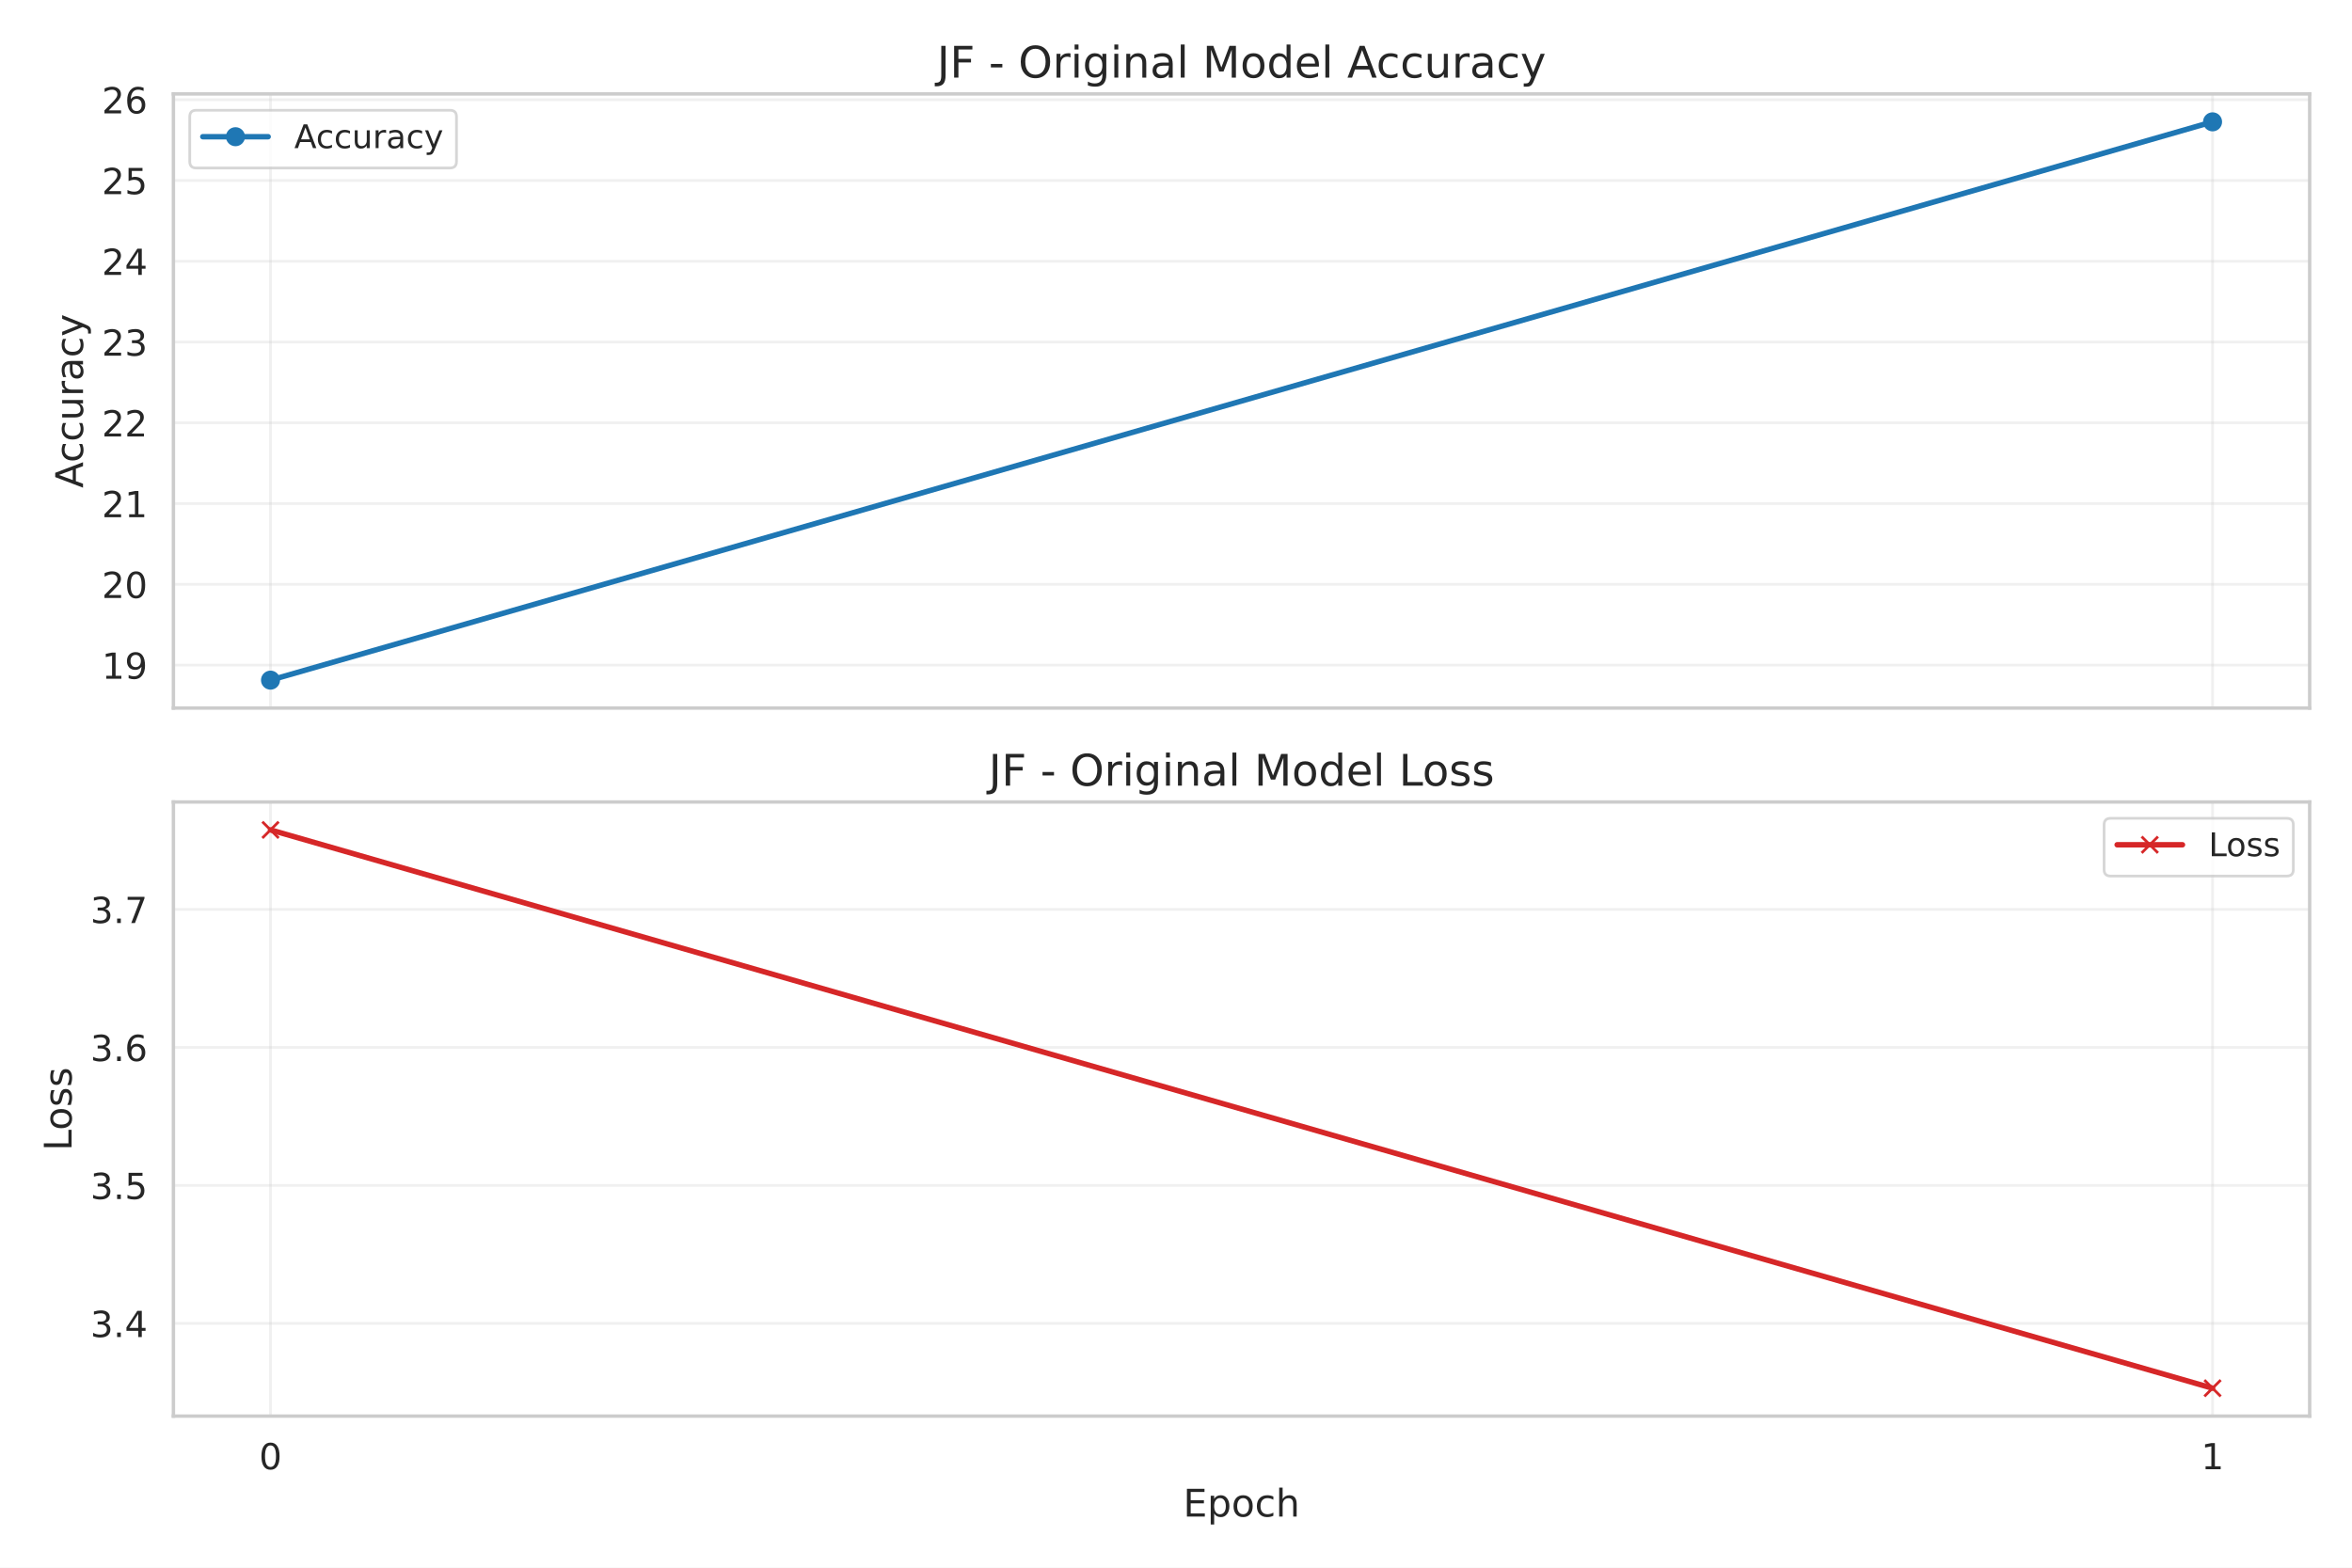
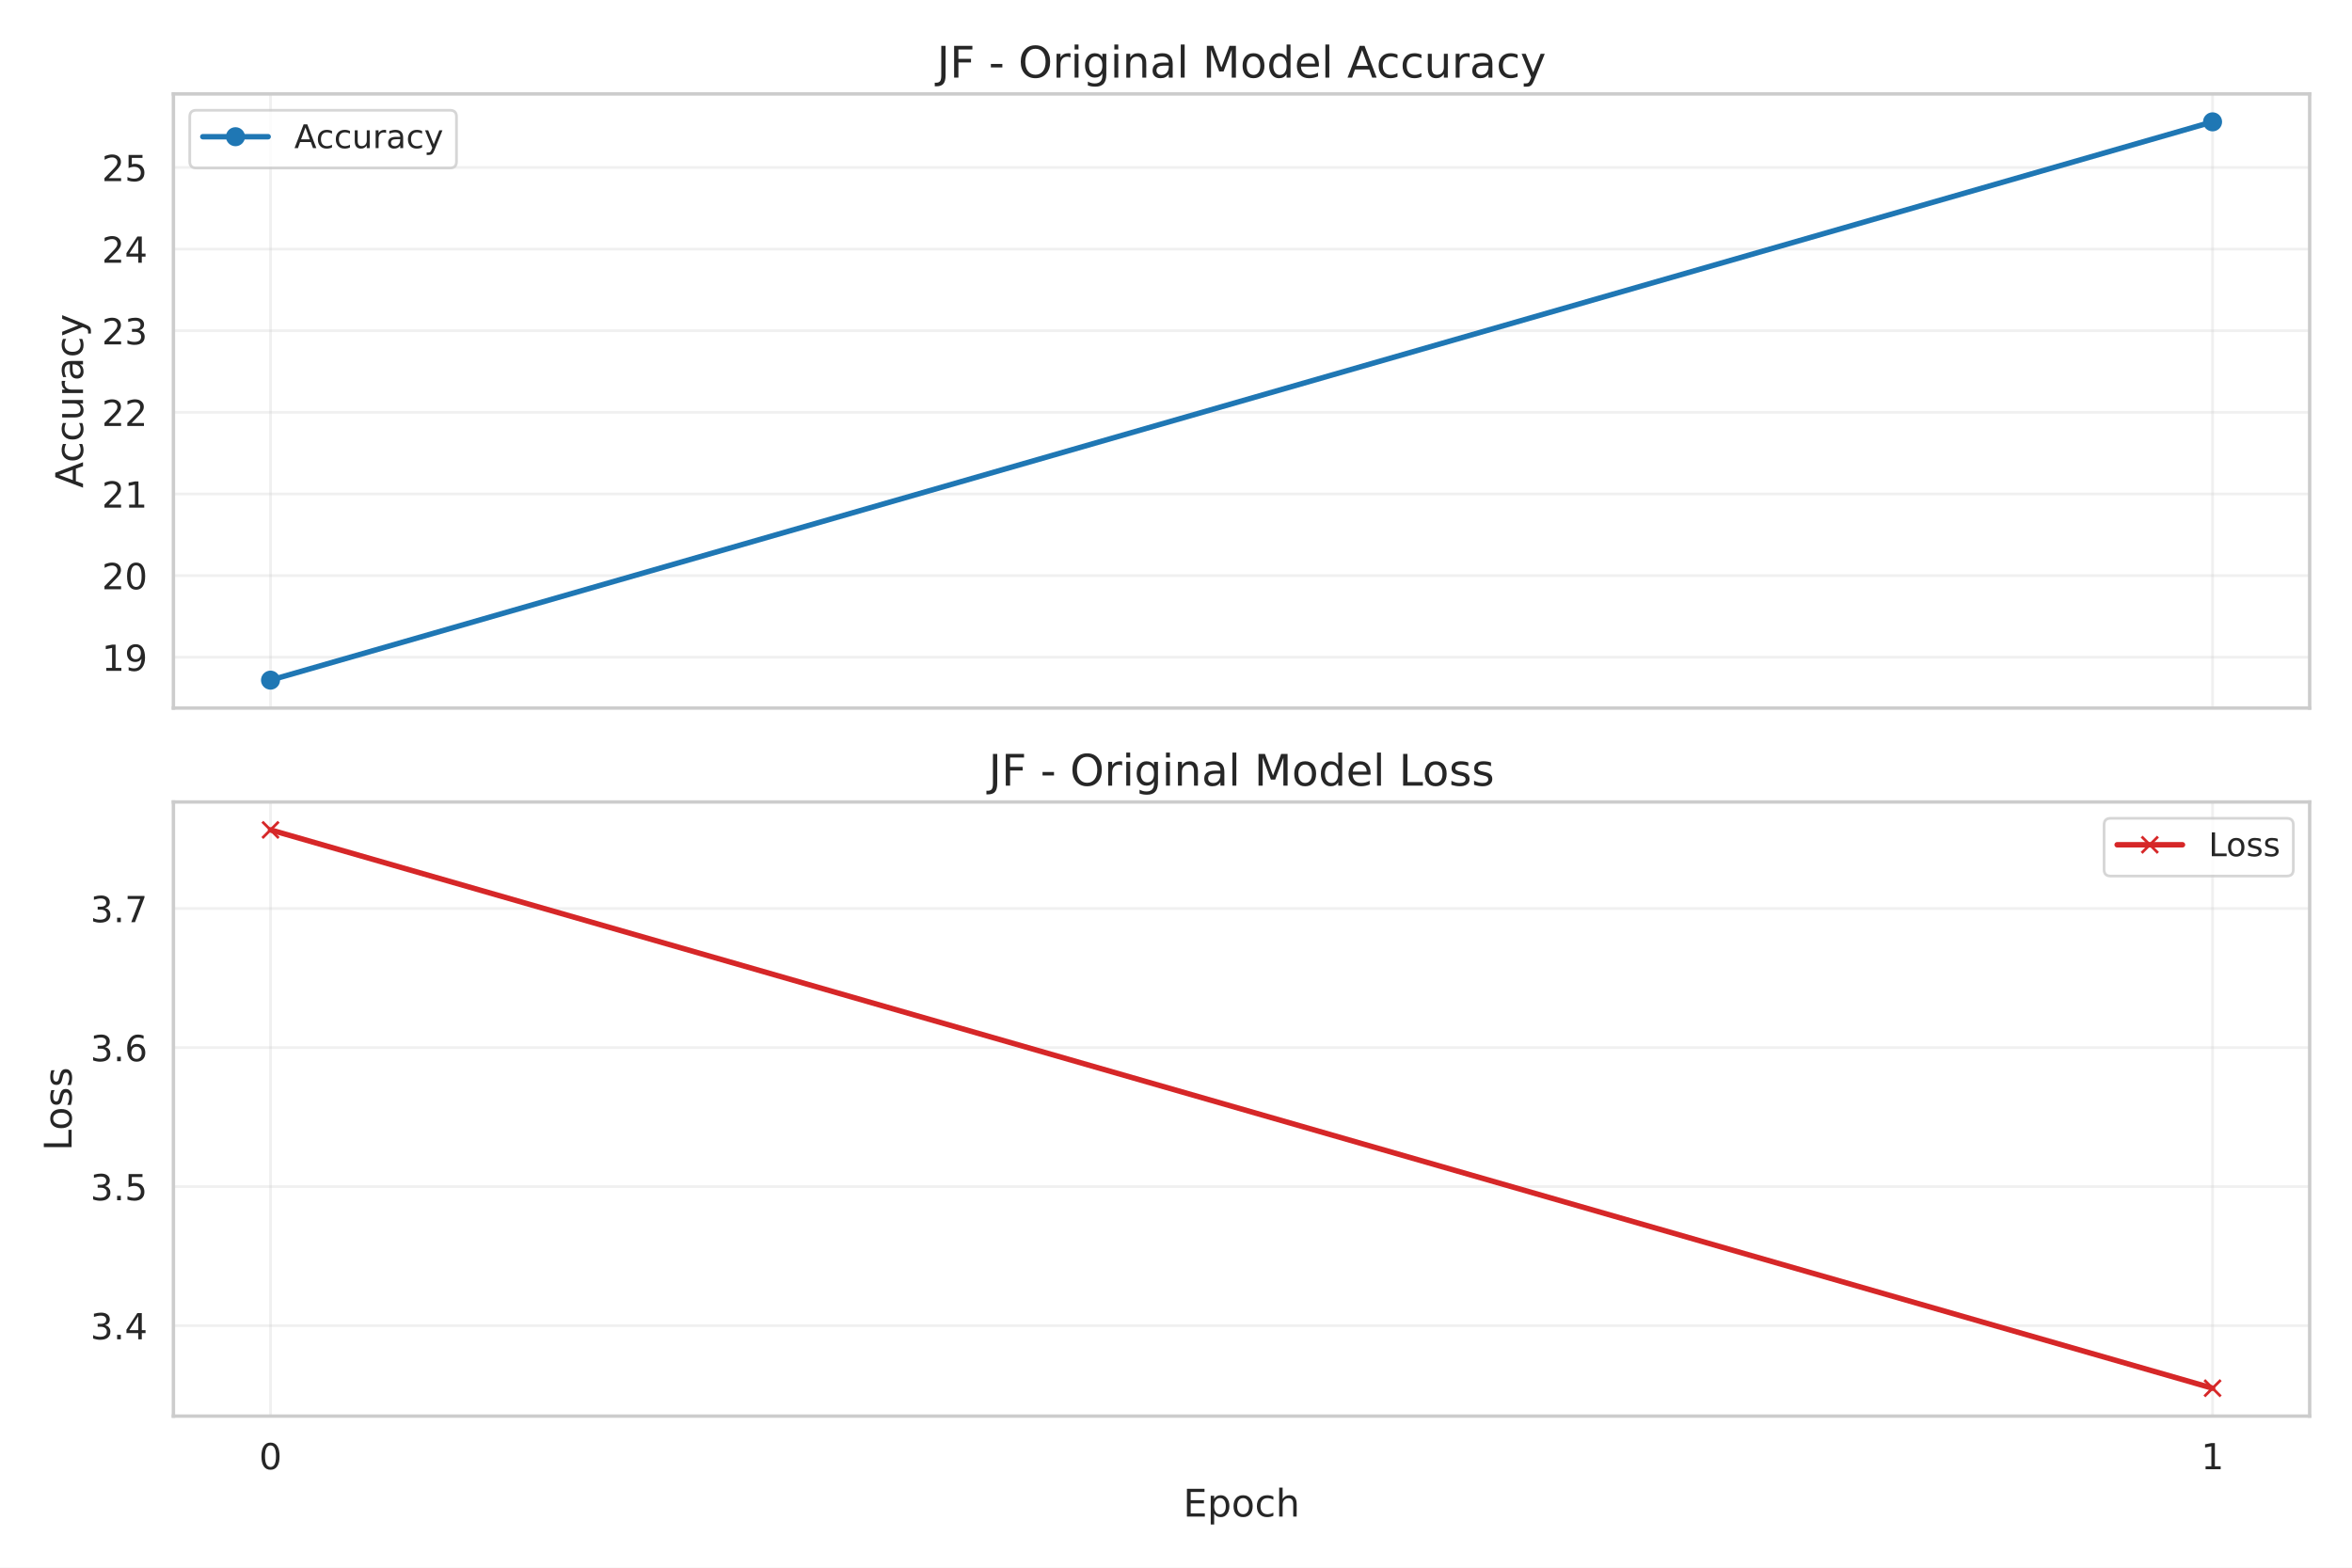
<svg xmlns="http://www.w3.org/2000/svg" xmlns:xlink="http://www.w3.org/1999/xlink" width="864pt" height="576pt" viewBox="0 0 864 576" version="1.1">
  <defs>
    <style type="text/css">*{stroke-linejoin: round; stroke-linecap: butt}</style>
  </defs>
  <g id="figure_1">
    <g id="patch_1">
      <path d="M 0 576  L 864 576  L 864 0  L 0 0  z " style="fill: #ffffff" />
    </g>
    <g id="axes_1">
      <g id="patch_2">
        <path d="M 63.702 260.154  L 848.448 260.154  L 848.448 34.512  L 63.702 34.512  z " style="fill: #ffffff" />
      </g>
      <g id="matplotlib.axis_1">
        <g id="xtick_1">
          <g id="line2d_1">
-             <path d="M 99.372 260.154  L 99.372 34.512  " clip-path="url(#pa8d99a87fa)" style="fill: none; stroke: #cccccc; stroke-opacity: 0.3; stroke-linecap: round" />
+             <path d="M 99.372 260.154  L 99.372 34.512  " clip-path="url(#p2a44c80ea6)" style="fill: none; stroke: #cccccc; stroke-opacity: 0.3; stroke-linecap: round" />
          </g>
        </g>
        <g id="xtick_2">
          <g id="line2d_2">
-             <path d="M 812.778 260.154  L 812.778 34.512  " clip-path="url(#pa8d99a87fa)" style="fill: none; stroke: #cccccc; stroke-opacity: 0.3; stroke-linecap: round" />
+             <path d="M 812.778 260.154  L 812.778 34.512  " clip-path="url(#p2a44c80ea6)" style="fill: none; stroke: #cccccc; stroke-opacity: 0.3; stroke-linecap: round" />
          </g>
        </g>
      </g>
      <g id="matplotlib.axis_2">
        <g id="ytick_1">
          <g id="line2d_3">
-             <path d="M 63.702 244.378  L 848.448 244.378  " clip-path="url(#pa8d99a87fa)" style="fill: none; stroke: #cccccc; stroke-opacity: 0.3; stroke-linecap: round" />
+             <path d="M 63.702 241.47  L 848.448 241.47  " clip-path="url(#p2a44c80ea6)" style="fill: none; stroke: #cccccc; stroke-opacity: 0.3; stroke-linecap: round" />
          </g>
          <g id="text_1">
-             <g style="fill: #262626" transform="translate(37.405 249.3925) scale(0.132 -0.132)">
+             <g style="fill: #262626" transform="translate(37.405 246.4854) scale(0.132 -0.132)">
              <defs>
                <path id="DejaVuSans-31" d="M 794 531  L 1825 531  L 1825 4091  L 703 3866  L 703 4441  L 1819 4666  L 2450 4666  L 2450 531  L 3481 531  L 3481 0  L 794 0  L 794 531  z " transform="scale(0.015625)" />
                <path id="DejaVuSans-39" d="M 703 97  L 703 672  Q 941 559 1184 500  Q 1428 441 1663 441  Q 2288 441 2617 861  Q 2947 1281 2994 2138  Q 2813 1869 2534 1725  Q 2256 1581 1919 1581  Q 1219 1581 811 2004  Q 403 2428 403 3163  Q 403 3881 828 4315  Q 1253 4750 1959 4750  Q 2769 4750 3195 4129  Q 3622 3509 3622 2328  Q 3622 1225 3098 567  Q 2575 -91 1691 -91  Q 1453 -91 1209 -44  Q 966 3 703 97  z M 1959 2075  Q 2384 2075 2632 2365  Q 2881 2656 2881 3163  Q 2881 3666 2632 3958  Q 2384 4250 1959 4250  Q 1534 4250 1286 3958  Q 1038 3666 1038 3163  Q 1038 2656 1286 2365  Q 1534 2075 1959 2075  z " transform="scale(0.015625)" />
              </defs>
              <use xlink:href="#DejaVuSans-31" />
              <use xlink:href="#DejaVuSans-39" transform="translate(63.62305 0)" />
            </g>
          </g>
        </g>
        <g id="ytick_2">
          <g id="line2d_4">
-             <path d="M 63.702 214.7  L 848.448 214.7  " clip-path="url(#pa8d99a87fa)" style="fill: none; stroke: #cccccc; stroke-opacity: 0.3; stroke-linecap: round" />
+             <path d="M 63.702 211.481  L 848.448 211.481  " clip-path="url(#p2a44c80ea6)" style="fill: none; stroke: #cccccc; stroke-opacity: 0.3; stroke-linecap: round" />
          </g>
          <g id="text_2">
-             <g style="fill: #262626" transform="translate(37.405 219.7153) scale(0.132 -0.132)">
+             <g style="fill: #262626" transform="translate(37.405 216.4958) scale(0.132 -0.132)">
              <defs>
                <path id="DejaVuSans-32" d="M 1228 531  L 3431 531  L 3431 0  L 469 0  L 469 531  Q 828 903 1448 1529  Q 2069 2156 2228 2338  Q 2531 2678 2651 2914  Q 2772 3150 2772 3378  Q 2772 3750 2511 3984  Q 2250 4219 1831 4219  Q 1534 4219 1204 4116  Q 875 4013 500 3803  L 500 4441  Q 881 4594 1212 4672  Q 1544 4750 1819 4750  Q 2544 4750 2975 4387  Q 3406 4025 3406 3419  Q 3406 3131 3298 2873  Q 3191 2616 2906 2266  Q 2828 2175 2409 1742  Q 1991 1309 1228 531  z " transform="scale(0.015625)" />
                <path id="DejaVuSans-30" d="M 2034 4250  Q 1547 4250 1301 3770  Q 1056 3291 1056 2328  Q 1056 1369 1301 889  Q 1547 409 2034 409  Q 2525 409 2770 889  Q 3016 1369 3016 2328  Q 3016 3291 2770 3770  Q 2525 4250 2034 4250  z M 2034 4750  Q 2819 4750 3233 4129  Q 3647 3509 3647 2328  Q 3647 1150 3233 529  Q 2819 -91 2034 -91  Q 1250 -91 836 529  Q 422 1150 422 2328  Q 422 3509 836 4129  Q 1250 4750 2034 4750  z " transform="scale(0.015625)" />
              </defs>
              <use xlink:href="#DejaVuSans-32" />
              <use xlink:href="#DejaVuSans-30" transform="translate(63.62305 0)" />
            </g>
          </g>
        </g>
        <g id="ytick_3">
          <g id="line2d_5">
-             <path d="M 63.702 185.023  L 848.448 185.023  " clip-path="url(#pa8d99a87fa)" style="fill: none; stroke: #cccccc; stroke-opacity: 0.3; stroke-linecap: round" />
+             <path d="M 63.702 181.491  L 848.448 181.491  " clip-path="url(#p2a44c80ea6)" style="fill: none; stroke: #cccccc; stroke-opacity: 0.3; stroke-linecap: round" />
          </g>
          <g id="text_3">
-             <g style="fill: #262626" transform="translate(37.405 190.0381) scale(0.132 -0.132)">
+             <g style="fill: #262626" transform="translate(37.405 186.5062) scale(0.132 -0.132)">
              <use xlink:href="#DejaVuSans-32" />
              <use xlink:href="#DejaVuSans-31" transform="translate(63.62305 0)" />
            </g>
          </g>
        </g>
        <g id="ytick_4">
          <g id="line2d_6">
-             <path d="M 63.702 155.346  L 848.448 155.346  " clip-path="url(#pa8d99a87fa)" style="fill: none; stroke: #cccccc; stroke-opacity: 0.3; stroke-linecap: round" />
+             <path d="M 63.702 151.502  L 848.448 151.502  " clip-path="url(#p2a44c80ea6)" style="fill: none; stroke: #cccccc; stroke-opacity: 0.3; stroke-linecap: round" />
          </g>
          <g id="text_4">
-             <g style="fill: #262626" transform="translate(37.405 160.3608) scale(0.132 -0.132)">
+             <g style="fill: #262626" transform="translate(37.405 156.5165) scale(0.132 -0.132)">
              <use xlink:href="#DejaVuSans-32" />
              <use xlink:href="#DejaVuSans-32" transform="translate(63.62305 0)" />
            </g>
          </g>
        </g>
        <g id="ytick_5">
          <g id="line2d_7">
-             <path d="M 63.702 125.669  L 848.448 125.669  " clip-path="url(#pa8d99a87fa)" style="fill: none; stroke: #cccccc; stroke-opacity: 0.3; stroke-linecap: round" />
+             <path d="M 63.702 121.512  L 848.448 121.512  " clip-path="url(#p2a44c80ea6)" style="fill: none; stroke: #cccccc; stroke-opacity: 0.3; stroke-linecap: round" />
          </g>
          <g id="text_5">
-             <g style="fill: #262626" transform="translate(37.405 130.6836) scale(0.132 -0.132)">
+             <g style="fill: #262626" transform="translate(37.405 126.5269) scale(0.132 -0.132)">
              <defs>
                <path id="DejaVuSans-33" d="M 2597 2516  Q 3050 2419 3304 2112  Q 3559 1806 3559 1356  Q 3559 666 3084 287  Q 2609 -91 1734 -91  Q 1441 -91 1130 -33  Q 819 25 488 141  L 488 750  Q 750 597 1062 519  Q 1375 441 1716 441  Q 2309 441 2620 675  Q 2931 909 2931 1356  Q 2931 1769 2642 2001  Q 2353 2234 1838 2234  L 1294 2234  L 1294 2753  L 1863 2753  Q 2328 2753 2575 2939  Q 2822 3125 2822 3475  Q 2822 3834 2567 4026  Q 2313 4219 1838 4219  Q 1578 4219 1281 4162  Q 984 4106 628 3988  L 628 4550  Q 988 4650 1302 4700  Q 1616 4750 1894 4750  Q 2613 4750 3031 4423  Q 3450 4097 3450 3541  Q 3450 3153 3228 2886  Q 3006 2619 2597 2516  z " transform="scale(0.015625)" />
              </defs>
              <use xlink:href="#DejaVuSans-32" />
              <use xlink:href="#DejaVuSans-33" transform="translate(63.62305 0)" />
            </g>
          </g>
        </g>
        <g id="ytick_6">
          <g id="line2d_8">
-             <path d="M 63.702 95.991  L 848.448 95.991  " clip-path="url(#pa8d99a87fa)" style="fill: none; stroke: #cccccc; stroke-opacity: 0.3; stroke-linecap: round" />
+             <path d="M 63.702 91.522  L 848.448 91.522  " clip-path="url(#p2a44c80ea6)" style="fill: none; stroke: #cccccc; stroke-opacity: 0.3; stroke-linecap: round" />
          </g>
          <g id="text_6">
-             <g style="fill: #262626" transform="translate(37.405 101.0063) scale(0.132 -0.132)">
+             <g style="fill: #262626" transform="translate(37.405 96.53726) scale(0.132 -0.132)">
              <defs>
                <path id="DejaVuSans-34" d="M 2419 4116  L 825 1625  L 2419 1625  L 2419 4116  z M 2253 4666  L 3047 4666  L 3047 1625  L 3713 1625  L 3713 1100  L 3047 1100  L 3047 0  L 2419 0  L 2419 1100  L 313 1100  L 313 1709  L 2253 4666  z " transform="scale(0.015625)" />
              </defs>
              <use xlink:href="#DejaVuSans-32" />
              <use xlink:href="#DejaVuSans-34" transform="translate(63.62305 0)" />
            </g>
          </g>
        </g>
        <g id="ytick_7">
          <g id="line2d_9">
-             <path d="M 63.702 66.314  L 848.448 66.314  " clip-path="url(#pa8d99a87fa)" style="fill: none; stroke: #cccccc; stroke-opacity: 0.3; stroke-linecap: round" />
+             <path d="M 63.702 61.533  L 848.448 61.533  " clip-path="url(#p2a44c80ea6)" style="fill: none; stroke: #cccccc; stroke-opacity: 0.3; stroke-linecap: round" />
          </g>
          <g id="text_7">
-             <g style="fill: #262626" transform="translate(37.405 71.3291) scale(0.132 -0.132)">
+             <g style="fill: #262626" transform="translate(37.405 66.54763) scale(0.132 -0.132)">
              <defs>
                <path id="DejaVuSans-35" d="M 691 4666  L 3169 4666  L 3169 4134  L 1269 4134  L 1269 2991  Q 1406 3038 1543 3061  Q 1681 3084 1819 3084  Q 2600 3084 3056 2656  Q 3513 2228 3513 1497  Q 3513 744 3044 326  Q 2575 -91 1722 -91  Q 1428 -91 1123 -41  Q 819 9 494 109  L 494 744  Q 775 591 1075 516  Q 1375 441 1709 441  Q 2250 441 2565 725  Q 2881 1009 2881 1497  Q 2881 1984 2565 2268  Q 2250 2553 1709 2553  Q 1456 2553 1204 2497  Q 953 2441 691 2322  L 691 4666  z " transform="scale(0.015625)" />
              </defs>
              <use xlink:href="#DejaVuSans-32" />
              <use xlink:href="#DejaVuSans-35" transform="translate(63.62305 0)" />
            </g>
          </g>
        </g>
-         <g id="ytick_8">
-           <g id="line2d_10">
-             <path d="M 63.702 36.637  L 848.448 36.637  " clip-path="url(#pa8d99a87fa)" style="fill: none; stroke: #cccccc; stroke-opacity: 0.3; stroke-linecap: round" />
-           </g>
-           <g id="text_8">
-             <g style="fill: #262626" transform="translate(37.405 41.65186) scale(0.132 -0.132)">
-               <defs>
-                 <path id="DejaVuSans-36" d="M 2113 2584  Q 1688 2584 1439 2293  Q 1191 2003 1191 1497  Q 1191 994 1439 701  Q 1688 409 2113 409  Q 2538 409 2786 701  Q 3034 994 3034 1497  Q 3034 2003 2786 2293  Q 2538 2584 2113 2584  z M 3366 4563  L 3366 3988  Q 3128 4100 2886 4159  Q 2644 4219 2406 4219  Q 1781 4219 1451 3797  Q 1122 3375 1075 2522  Q 1259 2794 1537 2939  Q 1816 3084 2150 3084  Q 2853 3084 3261 2657  Q 3669 2231 3669 1497  Q 3669 778 3244 343  Q 2819 -91 2113 -91  Q 1303 -91 875 529  Q 447 1150 447 2328  Q 447 3434 972 4092  Q 1497 4750 2381 4750  Q 2619 4750 2861 4703  Q 3103 4656 3366 4563  z " transform="scale(0.015625)" />
-               </defs>
-               <use xlink:href="#DejaVuSans-32" />
-               <use xlink:href="#DejaVuSans-36" transform="translate(63.62305 0)" />
-             </g>
-           </g>
-         </g>
-         <g id="text_9">
+         <g id="text_8">
          <g style="fill: #262626" transform="translate(30.49344 179.2924) rotate(-90) scale(0.14 -0.14)">
            <defs>
              <path id="DejaVuSans-41" d="M 2188 4044  L 1331 1722  L 3047 1722  L 2188 4044  z M 1831 4666  L 2547 4666  L 4325 0  L 3669 0  L 3244 1197  L 1141 1197  L 716 0  L 50 0  L 1831 4666  z " transform="scale(0.015625)" />
              <path id="DejaVuSans-63" d="M 3122 3366  L 3122 2828  Q 2878 2963 2633 3030  Q 2388 3097 2138 3097  Q 1578 3097 1268 2742  Q 959 2388 959 1747  Q 959 1106 1268 751  Q 1578 397 2138 397  Q 2388 397 2633 464  Q 2878 531 3122 666  L 3122 134  Q 2881 22 2623 -34  Q 2366 -91 2075 -91  Q 1284 -91 818 406  Q 353 903 353 1747  Q 353 2603 823 3093  Q 1294 3584 2113 3584  Q 2378 3584 2631 3529  Q 2884 3475 3122 3366  z " transform="scale(0.015625)" />
              <path id="DejaVuSans-75" d="M 544 1381  L 544 3500  L 1119 3500  L 1119 1403  Q 1119 906 1312 657  Q 1506 409 1894 409  Q 2359 409 2629 706  Q 2900 1003 2900 1516  L 2900 3500  L 3475 3500  L 3475 0  L 2900 0  L 2900 538  Q 2691 219 2414 64  Q 2138 -91 1772 -91  Q 1169 -91 856 284  Q 544 659 544 1381  z M 1991 3584  L 1991 3584  z " transform="scale(0.015625)" />
              <path id="DejaVuSans-72" d="M 2631 2963  Q 2534 3019 2420 3045  Q 2306 3072 2169 3072  Q 1681 3072 1420 2755  Q 1159 2438 1159 1844  L 1159 0  L 581 0  L 581 3500  L 1159 3500  L 1159 2956  Q 1341 3275 1631 3429  Q 1922 3584 2338 3584  Q 2397 3584 2469 3576  Q 2541 3569 2628 3553  L 2631 2963  z " transform="scale(0.015625)" />
              <path id="DejaVuSans-61" d="M 2194 1759  Q 1497 1759 1228 1600  Q 959 1441 959 1056  Q 959 750 1161 570  Q 1363 391 1709 391  Q 2188 391 2477 730  Q 2766 1069 2766 1631  L 2766 1759  L 2194 1759  z M 3341 1997  L 3341 0  L 2766 0  L 2766 531  Q 2569 213 2275 61  Q 1981 -91 1556 -91  Q 1019 -91 701 211  Q 384 513 384 1019  Q 384 1609 779 1909  Q 1175 2209 1959 2209  L 2766 2209  L 2766 2266  Q 2766 2663 2505 2880  Q 2244 3097 1772 3097  Q 1472 3097 1187 3025  Q 903 2953 641 2809  L 641 3341  Q 956 3463 1253 3523  Q 1550 3584 1831 3584  Q 2591 3584 2966 3190  Q 3341 2797 3341 1997  z " transform="scale(0.015625)" />
              <path id="DejaVuSans-79" d="M 2059 -325  Q 1816 -950 1584 -1140  Q 1353 -1331 966 -1331  L 506 -1331  L 506 -850  L 844 -850  Q 1081 -850 1212 -737  Q 1344 -625 1503 -206  L 1606 56  L 191 3500  L 800 3500  L 1894 763  L 2988 3500  L 3597 3500  L 2059 -325  z " transform="scale(0.015625)" />
            </defs>
            <use xlink:href="#DejaVuSans-41" />
            <use xlink:href="#DejaVuSans-63" transform="translate(66.6582 0)" />
            <use xlink:href="#DejaVuSans-63" transform="translate(121.6387 0)" />
            <use xlink:href="#DejaVuSans-75" transform="translate(176.6191 0)" />
            <use xlink:href="#DejaVuSans-72" transform="translate(239.998 0)" />
            <use xlink:href="#DejaVuSans-61" transform="translate(281.1113 0)" />
            <use xlink:href="#DejaVuSans-63" transform="translate(342.3906 0)" />
            <use xlink:href="#DejaVuSans-79" transform="translate(397.3711 0)" />
          </g>
        </g>
      </g>
-       <g id="line2d_11">
-         <path d="M 99.372 249.898  L 812.778 44.768  " clip-path="url(#pa8d99a87fa)" style="fill: none; stroke: #1f77b4; stroke-width: 2; stroke-linecap: round" />
+       <g id="line2d_10">
+         <path d="M 99.372 249.898  L 812.778 44.768  " clip-path="url(#p2a44c80ea6)" style="fill: none; stroke: #1f77b4; stroke-width: 2; stroke-linecap: round" />
        <defs>
-           <path id="m4777dce82d" d="M 0 3  C 0.796 3 1.559 2.684 2.121 2.121  C 2.684 1.559 3 0.796 3 0  C 3 -0.796 2.684 -1.559 2.121 -2.121  C 1.559 -2.684 0.796 -3 0 -3  C -0.796 -3 -1.559 -2.684 -2.121 -2.121  C -2.684 -1.559 -3 -0.796 -3 0  C -3 0.796 -2.684 1.559 -2.121 2.121  C -1.559 2.684 -0.796 3 0 3  z " style="stroke: #1f77b4" />
+           <path id="m6d1b74a256" d="M 0 3  C 0.796 3 1.559 2.684 2.121 2.121  C 2.684 1.559 3 0.796 3 0  C 3 -0.796 2.684 -1.559 2.121 -2.121  C 1.559 -2.684 0.796 -3 0 -3  C -0.796 -3 -1.559 -2.684 -2.121 -2.121  C -2.684 -1.559 -3 -0.796 -3 0  C -3 0.796 -2.684 1.559 -2.121 2.121  C -1.559 2.684 -0.796 3 0 3  z " style="stroke: #1f77b4" />
        </defs>
-         <g clip-path="url(#pa8d99a87fa)">
-           <use xlink:href="#m4777dce82d" x="99.372" y="249.898" style="fill: #1f77b4; stroke: #1f77b4" />
-           <use xlink:href="#m4777dce82d" x="812.778" y="44.768" style="fill: #1f77b4; stroke: #1f77b4" />
+         <g clip-path="url(#p2a44c80ea6)">
+           <use xlink:href="#m6d1b74a256" x="99.372" y="249.898" style="fill: #1f77b4; stroke: #1f77b4" />
+           <use xlink:href="#m6d1b74a256" x="812.778" y="44.768" style="fill: #1f77b4; stroke: #1f77b4" />
        </g>
      </g>
      <g id="patch_3">
        <path d="M 63.702 260.154  L 63.702 34.512  " style="fill: none; stroke: #cccccc; stroke-width: 1.25; stroke-linejoin: miter; stroke-linecap: square" />
      </g>
      <g id="patch_4">
        <path d="M 848.448 260.154  L 848.448 34.512  " style="fill: none; stroke: #cccccc; stroke-width: 1.25; stroke-linejoin: miter; stroke-linecap: square" />
      </g>
      <g id="patch_5">
        <path d="M 63.702 260.154  L 848.448 260.154  " style="fill: none; stroke: #cccccc; stroke-width: 1.25; stroke-linejoin: miter; stroke-linecap: square" />
      </g>
      <g id="patch_6">
        <path d="M 63.702 34.512  L 848.448 34.512  " style="fill: none; stroke: #cccccc; stroke-width: 1.25; stroke-linejoin: miter; stroke-linecap: square" />
      </g>
-       <g id="text_10">
+       <g id="text_9">
        <g style="fill: #262626" transform="translate(344.2063 28.512) scale(0.16 -0.16)">
          <defs>
            <path id="DejaVuSans-4a" d="M 628 4666  L 1259 4666  L 1259 325  Q 1259 -519 939 -900  Q 619 -1281 -91 -1281  L -331 -1281  L -331 -750  L -134 -750  Q 284 -750 456 -515  Q 628 -281 628 325  L 628 4666  z " transform="scale(0.015625)" />
            <path id="DejaVuSans-46" d="M 628 4666  L 3309 4666  L 3309 4134  L 1259 4134  L 1259 2759  L 3109 2759  L 3109 2228  L 1259 2228  L 1259 0  L 628 0  L 628 4666  z " transform="scale(0.015625)" />
            <path id="DejaVuSans-20" transform="scale(0.015625)" />
            <path id="DejaVuSans-2d" d="M 313 2009  L 1997 2009  L 1997 1497  L 313 1497  L 313 2009  z " transform="scale(0.015625)" />
            <path id="DejaVuSans-4f" d="M 2522 4238  Q 1834 4238 1429 3725  Q 1025 3213 1025 2328  Q 1025 1447 1429 934  Q 1834 422 2522 422  Q 3209 422 3611 934  Q 4013 1447 4013 2328  Q 4013 3213 3611 3725  Q 3209 4238 2522 4238  z M 2522 4750  Q 3503 4750 4090 4092  Q 4678 3434 4678 2328  Q 4678 1225 4090 567  Q 3503 -91 2522 -91  Q 1538 -91 948 565  Q 359 1222 359 2328  Q 359 3434 948 4092  Q 1538 4750 2522 4750  z " transform="scale(0.015625)" />
            <path id="DejaVuSans-69" d="M 603 3500  L 1178 3500  L 1178 0  L 603 0  L 603 3500  z M 603 4863  L 1178 4863  L 1178 4134  L 603 4134  L 603 4863  z " transform="scale(0.015625)" />
            <path id="DejaVuSans-67" d="M 2906 1791  Q 2906 2416 2648 2759  Q 2391 3103 1925 3103  Q 1463 3103 1205 2759  Q 947 2416 947 1791  Q 947 1169 1205 825  Q 1463 481 1925 481  Q 2391 481 2648 825  Q 2906 1169 2906 1791  z M 3481 434  Q 3481 -459 3084 -895  Q 2688 -1331 1869 -1331  Q 1566 -1331 1297 -1286  Q 1028 -1241 775 -1147  L 775 -588  Q 1028 -725 1275 -790  Q 1522 -856 1778 -856  Q 2344 -856 2625 -561  Q 2906 -266 2906 331  L 2906 616  Q 2728 306 2450 153  Q 2172 0 1784 0  Q 1141 0 747 490  Q 353 981 353 1791  Q 353 2603 747 3093  Q 1141 3584 1784 3584  Q 2172 3584 2450 3431  Q 2728 3278 2906 2969  L 2906 3500  L 3481 3500  L 3481 434  z " transform="scale(0.015625)" />
            <path id="DejaVuSans-6e" d="M 3513 2113  L 3513 0  L 2938 0  L 2938 2094  Q 2938 2591 2744 2837  Q 2550 3084 2163 3084  Q 1697 3084 1428 2787  Q 1159 2491 1159 1978  L 1159 0  L 581 0  L 581 3500  L 1159 3500  L 1159 2956  Q 1366 3272 1645 3428  Q 1925 3584 2291 3584  Q 2894 3584 3203 3211  Q 3513 2838 3513 2113  z " transform="scale(0.015625)" />
            <path id="DejaVuSans-6c" d="M 603 4863  L 1178 4863  L 1178 0  L 603 0  L 603 4863  z " transform="scale(0.015625)" />
            <path id="DejaVuSans-4d" d="M 628 4666  L 1569 4666  L 2759 1491  L 3956 4666  L 4897 4666  L 4897 0  L 4281 0  L 4281 4097  L 3078 897  L 2444 897  L 1241 4097  L 1241 0  L 628 0  L 628 4666  z " transform="scale(0.015625)" />
            <path id="DejaVuSans-6f" d="M 1959 3097  Q 1497 3097 1228 2736  Q 959 2375 959 1747  Q 959 1119 1226 758  Q 1494 397 1959 397  Q 2419 397 2687 759  Q 2956 1122 2956 1747  Q 2956 2369 2687 2733  Q 2419 3097 1959 3097  z M 1959 3584  Q 2709 3584 3137 3096  Q 3566 2609 3566 1747  Q 3566 888 3137 398  Q 2709 -91 1959 -91  Q 1206 -91 779 398  Q 353 888 353 1747  Q 353 2609 779 3096  Q 1206 3584 1959 3584  z " transform="scale(0.015625)" />
            <path id="DejaVuSans-64" d="M 2906 2969  L 2906 4863  L 3481 4863  L 3481 0  L 2906 0  L 2906 525  Q 2725 213 2448 61  Q 2172 -91 1784 -91  Q 1150 -91 751 415  Q 353 922 353 1747  Q 353 2572 751 3078  Q 1150 3584 1784 3584  Q 2172 3584 2448 3432  Q 2725 3281 2906 2969  z M 947 1747  Q 947 1113 1208 752  Q 1469 391 1925 391  Q 2381 391 2643 752  Q 2906 1113 2906 1747  Q 2906 2381 2643 2742  Q 2381 3103 1925 3103  Q 1469 3103 1208 2742  Q 947 2381 947 1747  z " transform="scale(0.015625)" />
            <path id="DejaVuSans-65" d="M 3597 1894  L 3597 1613  L 953 1613  Q 991 1019 1311 708  Q 1631 397 2203 397  Q 2534 397 2845 478  Q 3156 559 3463 722  L 3463 178  Q 3153 47 2828 -22  Q 2503 -91 2169 -91  Q 1331 -91 842 396  Q 353 884 353 1716  Q 353 2575 817 3079  Q 1281 3584 2069 3584  Q 2775 3584 3186 3129  Q 3597 2675 3597 1894  z M 3022 2063  Q 3016 2534 2758 2815  Q 2500 3097 2075 3097  Q 1594 3097 1305 2825  Q 1016 2553 972 2059  L 3022 2063  z " transform="scale(0.015625)" />
          </defs>
          <use xlink:href="#DejaVuSans-4a" />
          <use xlink:href="#DejaVuSans-46" transform="translate(29.49219 0)" />
          <use xlink:href="#DejaVuSans-20" transform="translate(87.01172 0)" />
          <use xlink:href="#DejaVuSans-2d" transform="translate(118.7988 0)" />
          <use xlink:href="#DejaVuSans-20" transform="translate(154.8828 0)" />
          <use xlink:href="#DejaVuSans-4f" transform="translate(186.6699 0)" />
          <use xlink:href="#DejaVuSans-72" transform="translate(265.3809 0)" />
          <use xlink:href="#DejaVuSans-69" transform="translate(306.4941 0)" />
          <use xlink:href="#DejaVuSans-67" transform="translate(334.2773 0)" />
          <use xlink:href="#DejaVuSans-69" transform="translate(397.7539 0)" />
          <use xlink:href="#DejaVuSans-6e" transform="translate(425.5371 0)" />
          <use xlink:href="#DejaVuSans-61" transform="translate(488.916 0)" />
          <use xlink:href="#DejaVuSans-6c" transform="translate(550.1953 0)" />
          <use xlink:href="#DejaVuSans-20" transform="translate(577.9785 0)" />
          <use xlink:href="#DejaVuSans-4d" transform="translate(609.7656 0)" />
          <use xlink:href="#DejaVuSans-6f" transform="translate(696.0449 0)" />
          <use xlink:href="#DejaVuSans-64" transform="translate(757.2266 0)" />
          <use xlink:href="#DejaVuSans-65" transform="translate(820.7031 0)" />
          <use xlink:href="#DejaVuSans-6c" transform="translate(882.2266 0)" />
          <use xlink:href="#DejaVuSans-20" transform="translate(910.0098 0)" />
          <use xlink:href="#DejaVuSans-41" transform="translate(941.7969 0)" />
          <use xlink:href="#DejaVuSans-63" transform="translate(1008.455 0)" />
          <use xlink:href="#DejaVuSans-63" transform="translate(1063.436 0)" />
          <use xlink:href="#DejaVuSans-75" transform="translate(1118.416 0)" />
          <use xlink:href="#DejaVuSans-72" transform="translate(1181.795 0)" />
          <use xlink:href="#DejaVuSans-61" transform="translate(1222.908 0)" />
          <use xlink:href="#DejaVuSans-63" transform="translate(1284.188 0)" />
          <use xlink:href="#DejaVuSans-79" transform="translate(1339.168 0)" />
        </g>
      </g>
      <g id="legend_1">
        <g id="patch_7">
          <path d="M 72.102 61.726  L 165.29 61.726  Q 167.69 61.726 167.69 59.326  L 167.69 42.912  Q 167.69 40.512 165.29 40.512  L 72.102 40.512  Q 69.702 40.512 69.702 42.912  L 69.702 59.326  Q 69.702 61.726 72.102 61.726  z " style="fill: #ffffff; opacity: 0.8; stroke: #cccccc; stroke-linejoin: miter" />
        </g>
-         <g id="line2d_12">
+         <g id="line2d_11">
          <path d="M 74.502 50.23  L 86.502 50.23  L 98.502 50.23  " style="fill: none; stroke: #1f77b4; stroke-width: 2; stroke-linecap: round" />
          <g>
-             <use xlink:href="#m4777dce82d" x="86.502" y="50.23" style="fill: #1f77b4; stroke: #1f77b4" />
-           </g>
-         </g>
-         <g id="text_11">
+             <use xlink:href="#m6d1b74a256" x="86.502" y="50.23" style="fill: #1f77b4; stroke: #1f77b4" />
+           </g>
+         </g>
+         <g id="text_10">
          <g style="fill: #262626" transform="translate(108.102 54.43012) scale(0.12 -0.12)">
            <use xlink:href="#DejaVuSans-41" />
            <use xlink:href="#DejaVuSans-63" transform="translate(66.6582 0)" />
            <use xlink:href="#DejaVuSans-63" transform="translate(121.6387 0)" />
            <use xlink:href="#DejaVuSans-75" transform="translate(176.6191 0)" />
            <use xlink:href="#DejaVuSans-72" transform="translate(239.998 0)" />
            <use xlink:href="#DejaVuSans-61" transform="translate(281.1113 0)" />
            <use xlink:href="#DejaVuSans-63" transform="translate(342.3906 0)" />
            <use xlink:href="#DejaVuSans-79" transform="translate(397.3711 0)" />
          </g>
        </g>
      </g>
    </g>
    <g id="axes_2">
      <g id="patch_8">
        <path d="M 63.702 520.308  L 848.448 520.308  L 848.448 294.666  L 63.702 294.666  z " style="fill: #ffffff" />
      </g>
      <g id="matplotlib.axis_3">
        <g id="xtick_3">
-           <g id="line2d_13">
-             <path d="M 99.372 520.308  L 99.372 294.666  " clip-path="url(#p6902a3ff11)" style="fill: none; stroke: #cccccc; stroke-opacity: 0.3; stroke-linecap: round" />
-           </g>
-           <g id="text_12">
+           <g id="line2d_12">
+             <path d="M 99.372 520.308  L 99.372 294.666  " clip-path="url(#p0e8d3c01c6)" style="fill: none; stroke: #cccccc; stroke-opacity: 0.3; stroke-linecap: round" />
+           </g>
+           <g id="text_11">
            <g style="fill: #262626" transform="translate(95.17302 539.8379) scale(0.132 -0.132)">
              <use xlink:href="#DejaVuSans-30" />
            </g>
          </g>
        </g>
        <g id="xtick_4">
-           <g id="line2d_14">
-             <path d="M 812.778 520.308  L 812.778 294.666  " clip-path="url(#p6902a3ff11)" style="fill: none; stroke: #cccccc; stroke-opacity: 0.3; stroke-linecap: round" />
-           </g>
-           <g id="text_13">
+           <g id="line2d_13">
+             <path d="M 812.778 520.308  L 812.778 294.666  " clip-path="url(#p0e8d3c01c6)" style="fill: none; stroke: #cccccc; stroke-opacity: 0.3; stroke-linecap: round" />
+           </g>
+           <g id="text_12">
            <g style="fill: #262626" transform="translate(808.5785 539.8379) scale(0.132 -0.132)">
              <use xlink:href="#DejaVuSans-31" />
            </g>
          </g>
        </g>
-         <g id="text_14">
+         <g id="text_13">
          <g style="fill: #262626" transform="translate(434.6397 557.2209) scale(0.14 -0.14)">
            <defs>
              <path id="DejaVuSans-45" d="M 628 4666  L 3578 4666  L 3578 4134  L 1259 4134  L 1259 2753  L 3481 2753  L 3481 2222  L 1259 2222  L 1259 531  L 3634 531  L 3634 0  L 628 0  L 628 4666  z " transform="scale(0.015625)" />
              <path id="DejaVuSans-70" d="M 1159 525  L 1159 -1331  L 581 -1331  L 581 3500  L 1159 3500  L 1159 2969  Q 1341 3281 1617 3432  Q 1894 3584 2278 3584  Q 2916 3584 3314 3078  Q 3713 2572 3713 1747  Q 3713 922 3314 415  Q 2916 -91 2278 -91  Q 1894 -91 1617 61  Q 1341 213 1159 525  z M 3116 1747  Q 3116 2381 2855 2742  Q 2594 3103 2138 3103  Q 1681 3103 1420 2742  Q 1159 2381 1159 1747  Q 1159 1113 1420 752  Q 1681 391 2138 391  Q 2594 391 2855 752  Q 3116 1113 3116 1747  z " transform="scale(0.015625)" />
              <path id="DejaVuSans-68" d="M 3513 2113  L 3513 0  L 2938 0  L 2938 2094  Q 2938 2591 2744 2837  Q 2550 3084 2163 3084  Q 1697 3084 1428 2787  Q 1159 2491 1159 1978  L 1159 0  L 581 0  L 581 4863  L 1159 4863  L 1159 2956  Q 1366 3272 1645 3428  Q 1925 3584 2291 3584  Q 2894 3584 3203 3211  Q 3513 2838 3513 2113  z " transform="scale(0.015625)" />
            </defs>
            <use xlink:href="#DejaVuSans-45" />
            <use xlink:href="#DejaVuSans-70" transform="translate(63.18359 0)" />
            <use xlink:href="#DejaVuSans-6f" transform="translate(126.6602 0)" />
            <use xlink:href="#DejaVuSans-63" transform="translate(187.8418 0)" />
            <use xlink:href="#DejaVuSans-68" transform="translate(242.8223 0)" />
          </g>
        </g>
      </g>
      <g id="matplotlib.axis_4">
-         <g id="ytick_9">
-           <g id="line2d_15">
-             <path d="M 63.702 486.235  L 848.448 486.235  " clip-path="url(#p6902a3ff11)" style="fill: none; stroke: #cccccc; stroke-opacity: 0.3; stroke-linecap: round" />
-           </g>
-           <g id="text_15">
-             <g style="fill: #262626" transform="translate(33.20987 491.2498) scale(0.132 -0.132)">
+         <g id="ytick_8">
+           <g id="line2d_14">
+             <path d="M 63.702 487.068  L 848.448 487.068  " clip-path="url(#p0e8d3c01c6)" style="fill: none; stroke: #cccccc; stroke-opacity: 0.3; stroke-linecap: round" />
+           </g>
+           <g id="text_14">
+             <g style="fill: #262626" transform="translate(33.20987 492.0825) scale(0.132 -0.132)">
              <defs>
                <path id="DejaVuSans-2e" d="M 684 794  L 1344 794  L 1344 0  L 684 0  L 684 794  z " transform="scale(0.015625)" />
              </defs>
              <use xlink:href="#DejaVuSans-33" />
              <use xlink:href="#DejaVuSans-2e" transform="translate(63.62305 0)" />
              <use xlink:href="#DejaVuSans-34" transform="translate(95.41016 0)" />
            </g>
          </g>
        </g>
-         <g id="ytick_10">
-           <g id="line2d_16">
-             <path d="M 63.702 435.532  L 848.448 435.532  " clip-path="url(#p6902a3ff11)" style="fill: none; stroke: #cccccc; stroke-opacity: 0.3; stroke-linecap: round" />
-           </g>
-           <g id="text_16">
-             <g style="fill: #262626" transform="translate(33.20987 440.5472) scale(0.132 -0.132)">
+         <g id="ytick_9">
+           <g id="line2d_15">
+             <path d="M 63.702 435.98  L 848.448 435.98  " clip-path="url(#p0e8d3c01c6)" style="fill: none; stroke: #cccccc; stroke-opacity: 0.3; stroke-linecap: round" />
+           </g>
+           <g id="text_15">
+             <g style="fill: #262626" transform="translate(33.20987 440.9948) scale(0.132 -0.132)">
              <use xlink:href="#DejaVuSans-33" />
              <use xlink:href="#DejaVuSans-2e" transform="translate(63.62305 0)" />
              <use xlink:href="#DejaVuSans-35" transform="translate(95.41016 0)" />
            </g>
          </g>
        </g>
-         <g id="ytick_11">
-           <g id="line2d_17">
-             <path d="M 63.702 384.83  L 848.448 384.83  " clip-path="url(#p6902a3ff11)" style="fill: none; stroke: #cccccc; stroke-opacity: 0.3; stroke-linecap: round" />
-           </g>
-           <g id="text_17">
-             <g style="fill: #262626" transform="translate(33.20987 389.8446) scale(0.132 -0.132)">
+         <g id="ytick_10">
+           <g id="line2d_16">
+             <path d="M 63.702 384.892  L 848.448 384.892  " clip-path="url(#p0e8d3c01c6)" style="fill: none; stroke: #cccccc; stroke-opacity: 0.3; stroke-linecap: round" />
+           </g>
+           <g id="text_16">
+             <g style="fill: #262626" transform="translate(33.20987 389.907) scale(0.132 -0.132)">
+               <defs>
+                 <path id="DejaVuSans-36" d="M 2113 2584  Q 1688 2584 1439 2293  Q 1191 2003 1191 1497  Q 1191 994 1439 701  Q 1688 409 2113 409  Q 2538 409 2786 701  Q 3034 994 3034 1497  Q 3034 2003 2786 2293  Q 2538 2584 2113 2584  z M 3366 4563  L 3366 3988  Q 3128 4100 2886 4159  Q 2644 4219 2406 4219  Q 1781 4219 1451 3797  Q 1122 3375 1075 2522  Q 1259 2794 1537 2939  Q 1816 3084 2150 3084  Q 2853 3084 3261 2657  Q 3669 2231 3669 1497  Q 3669 778 3244 343  Q 2819 -91 2113 -91  Q 1303 -91 875 529  Q 447 1150 447 2328  Q 447 3434 972 4092  Q 1497 4750 2381 4750  Q 2619 4750 2861 4703  Q 3103 4656 3366 4563  z " transform="scale(0.015625)" />
+               </defs>
              <use xlink:href="#DejaVuSans-33" />
              <use xlink:href="#DejaVuSans-2e" transform="translate(63.62305 0)" />
              <use xlink:href="#DejaVuSans-36" transform="translate(95.41016 0)" />
            </g>
          </g>
        </g>
-         <g id="ytick_12">
-           <g id="line2d_18">
-             <path d="M 63.702 334.127  L 848.448 334.127  " clip-path="url(#p6902a3ff11)" style="fill: none; stroke: #cccccc; stroke-opacity: 0.3; stroke-linecap: round" />
-           </g>
-           <g id="text_18">
-             <g style="fill: #262626" transform="translate(33.20987 339.142) scale(0.132 -0.132)">
+         <g id="ytick_11">
+           <g id="line2d_17">
+             <path d="M 63.702 333.804  L 848.448 333.804  " clip-path="url(#p0e8d3c01c6)" style="fill: none; stroke: #cccccc; stroke-opacity: 0.3; stroke-linecap: round" />
+           </g>
+           <g id="text_17">
+             <g style="fill: #262626" transform="translate(33.20987 338.8193) scale(0.132 -0.132)">
              <defs>
                <path id="DejaVuSans-37" d="M 525 4666  L 3525 4666  L 3525 4397  L 1831 0  L 1172 0  L 2766 4134  L 525 4134  L 525 4666  z " transform="scale(0.015625)" />
              </defs>
              <use xlink:href="#DejaVuSans-33" />
              <use xlink:href="#DejaVuSans-2e" transform="translate(63.62305 0)" />
              <use xlink:href="#DejaVuSans-37" transform="translate(95.41016 0)" />
            </g>
          </g>
        </g>
-         <g id="text_19">
+         <g id="text_18">
          <g style="fill: #262626" transform="translate(26.29831 422.8411) rotate(-90) scale(0.14 -0.14)">
            <defs>
              <path id="DejaVuSans-4c" d="M 628 4666  L 1259 4666  L 1259 531  L 3531 531  L 3531 0  L 628 0  L 628 4666  z " transform="scale(0.015625)" />
              <path id="DejaVuSans-73" d="M 2834 3397  L 2834 2853  Q 2591 2978 2328 3040  Q 2066 3103 1784 3103  Q 1356 3103 1142 2972  Q 928 2841 928 2578  Q 928 2378 1081 2264  Q 1234 2150 1697 2047  L 1894 2003  Q 2506 1872 2764 1633  Q 3022 1394 3022 966  Q 3022 478 2636 193  Q 2250 -91 1575 -91  Q 1294 -91 989 -36  Q 684 19 347 128  L 347 722  Q 666 556 975 473  Q 1284 391 1588 391  Q 1994 391 2212 530  Q 2431 669 2431 922  Q 2431 1156 2273 1281  Q 2116 1406 1581 1522  L 1381 1569  Q 847 1681 609 1914  Q 372 2147 372 2553  Q 372 3047 722 3315  Q 1072 3584 1716 3584  Q 2034 3584 2315 3537  Q 2597 3491 2834 3397  z " transform="scale(0.015625)" />
            </defs>
            <use xlink:href="#DejaVuSans-4c" />
            <use xlink:href="#DejaVuSans-6f" transform="translate(53.96289 0)" />
            <use xlink:href="#DejaVuSans-73" transform="translate(115.1445 0)" />
            <use xlink:href="#DejaVuSans-73" transform="translate(167.2441 0)" />
          </g>
        </g>
      </g>
-       <g id="line2d_19">
-         <path d="M 99.372 304.922  L 812.778 510.052  " clip-path="url(#p6902a3ff11)" style="fill: none; stroke: #d62728; stroke-width: 2; stroke-linecap: round" />
+       <g id="line2d_18">
+         <path d="M 99.372 304.922  L 812.778 510.052  " clip-path="url(#p0e8d3c01c6)" style="fill: none; stroke: #d62728; stroke-width: 2; stroke-linecap: round" />
        <defs>
-           <path id="m8ac4876423" d="M -3 3  L 3 -3  M -3 -3  L 3 3  " style="stroke: #d62728" />
+           <path id="me2f90af244" d="M -3 3  L 3 -3  M -3 -3  L 3 3  " style="stroke: #d62728" />
        </defs>
-         <g clip-path="url(#p6902a3ff11)">
-           <use xlink:href="#m8ac4876423" x="99.372" y="304.922" style="fill: #d62728; stroke: #d62728" />
-           <use xlink:href="#m8ac4876423" x="812.778" y="510.052" style="fill: #d62728; stroke: #d62728" />
+         <g clip-path="url(#p0e8d3c01c6)">
+           <use xlink:href="#me2f90af244" x="99.372" y="304.922" style="fill: #d62728; stroke: #d62728" />
+           <use xlink:href="#me2f90af244" x="812.778" y="510.052" style="fill: #d62728; stroke: #d62728" />
        </g>
      </g>
      <g id="patch_9">
        <path d="M 63.702 520.308  L 63.702 294.666  " style="fill: none; stroke: #cccccc; stroke-width: 1.25; stroke-linejoin: miter; stroke-linecap: square" />
      </g>
      <g id="patch_10">
        <path d="M 848.448 520.308  L 848.448 294.666  " style="fill: none; stroke: #cccccc; stroke-width: 1.25; stroke-linejoin: miter; stroke-linecap: square" />
      </g>
      <g id="patch_11">
        <path d="M 63.702 520.308  L 848.448 520.308  " style="fill: none; stroke: #cccccc; stroke-width: 1.25; stroke-linejoin: miter; stroke-linecap: square" />
      </g>
      <g id="patch_12">
        <path d="M 63.702 294.666  L 848.448 294.666  " style="fill: none; stroke: #cccccc; stroke-width: 1.25; stroke-linejoin: miter; stroke-linecap: square" />
      </g>
-       <g id="text_20">
+       <g id="text_19">
        <g style="fill: #262626" transform="translate(363.1837 288.666) scale(0.16 -0.16)">
          <use xlink:href="#DejaVuSans-4a" />
          <use xlink:href="#DejaVuSans-46" transform="translate(29.49219 0)" />
          <use xlink:href="#DejaVuSans-20" transform="translate(87.01172 0)" />
          <use xlink:href="#DejaVuSans-2d" transform="translate(118.7988 0)" />
          <use xlink:href="#DejaVuSans-20" transform="translate(154.8828 0)" />
          <use xlink:href="#DejaVuSans-4f" transform="translate(186.6699 0)" />
          <use xlink:href="#DejaVuSans-72" transform="translate(265.3809 0)" />
          <use xlink:href="#DejaVuSans-69" transform="translate(306.4941 0)" />
          <use xlink:href="#DejaVuSans-67" transform="translate(334.2773 0)" />
          <use xlink:href="#DejaVuSans-69" transform="translate(397.7539 0)" />
          <use xlink:href="#DejaVuSans-6e" transform="translate(425.5371 0)" />
          <use xlink:href="#DejaVuSans-61" transform="translate(488.916 0)" />
          <use xlink:href="#DejaVuSans-6c" transform="translate(550.1953 0)" />
          <use xlink:href="#DejaVuSans-20" transform="translate(577.9785 0)" />
          <use xlink:href="#DejaVuSans-4d" transform="translate(609.7656 0)" />
          <use xlink:href="#DejaVuSans-6f" transform="translate(696.0449 0)" />
          <use xlink:href="#DejaVuSans-64" transform="translate(757.2266 0)" />
          <use xlink:href="#DejaVuSans-65" transform="translate(820.7031 0)" />
          <use xlink:href="#DejaVuSans-6c" transform="translate(882.2266 0)" />
          <use xlink:href="#DejaVuSans-20" transform="translate(910.0098 0)" />
          <use xlink:href="#DejaVuSans-4c" transform="translate(941.7969 0)" />
          <use xlink:href="#DejaVuSans-6f" transform="translate(995.7598 0)" />
          <use xlink:href="#DejaVuSans-73" transform="translate(1056.941 0)" />
          <use xlink:href="#DejaVuSans-73" transform="translate(1109.041 0)" />
        </g>
      </g>
      <g id="legend_2">
        <g id="patch_13">
          <path d="M 775.327 321.88  L 840.048 321.88  Q 842.448 321.88 842.448 319.48  L 842.448 303.066  Q 842.448 300.666 840.048 300.666  L 775.327 300.666  Q 772.927 300.666 772.927 303.066  L 772.927 319.48  Q 772.927 321.88 775.327 321.88  z " style="fill: #ffffff; opacity: 0.8; stroke: #cccccc; stroke-linejoin: miter" />
        </g>
-         <g id="line2d_20">
+         <g id="line2d_19">
          <path d="M 777.727 310.384  L 789.727 310.384  L 801.727 310.384  " style="fill: none; stroke: #d62728; stroke-width: 2; stroke-linecap: round" />
          <g>
-             <use xlink:href="#m8ac4876423" x="789.727" y="310.384" style="fill: #d62728; stroke: #d62728" />
-           </g>
-         </g>
-         <g id="text_21">
+             <use xlink:href="#me2f90af244" x="789.727" y="310.384" style="fill: #d62728; stroke: #d62728" />
+           </g>
+         </g>
+         <g id="text_20">
          <g style="fill: #262626" transform="translate(811.3267 314.5841) scale(0.12 -0.12)">
            <use xlink:href="#DejaVuSans-4c" />
            <use xlink:href="#DejaVuSans-6f" transform="translate(53.96289 0)" />
            <use xlink:href="#DejaVuSans-73" transform="translate(115.1445 0)" />
            <use xlink:href="#DejaVuSans-73" transform="translate(167.2441 0)" />
          </g>
        </g>
      </g>
    </g>
  </g>
  <defs>
-     <clipPath id="pa8d99a87fa">
+     <clipPath id="p2a44c80ea6">
      <rect x="63.702" y="34.512" width="784.746" height="225.642" />
    </clipPath>
-     <clipPath id="p6902a3ff11">
+     <clipPath id="p0e8d3c01c6">
      <rect x="63.702" y="294.666" width="784.746" height="225.642" />
    </clipPath>
  </defs>
</svg>
